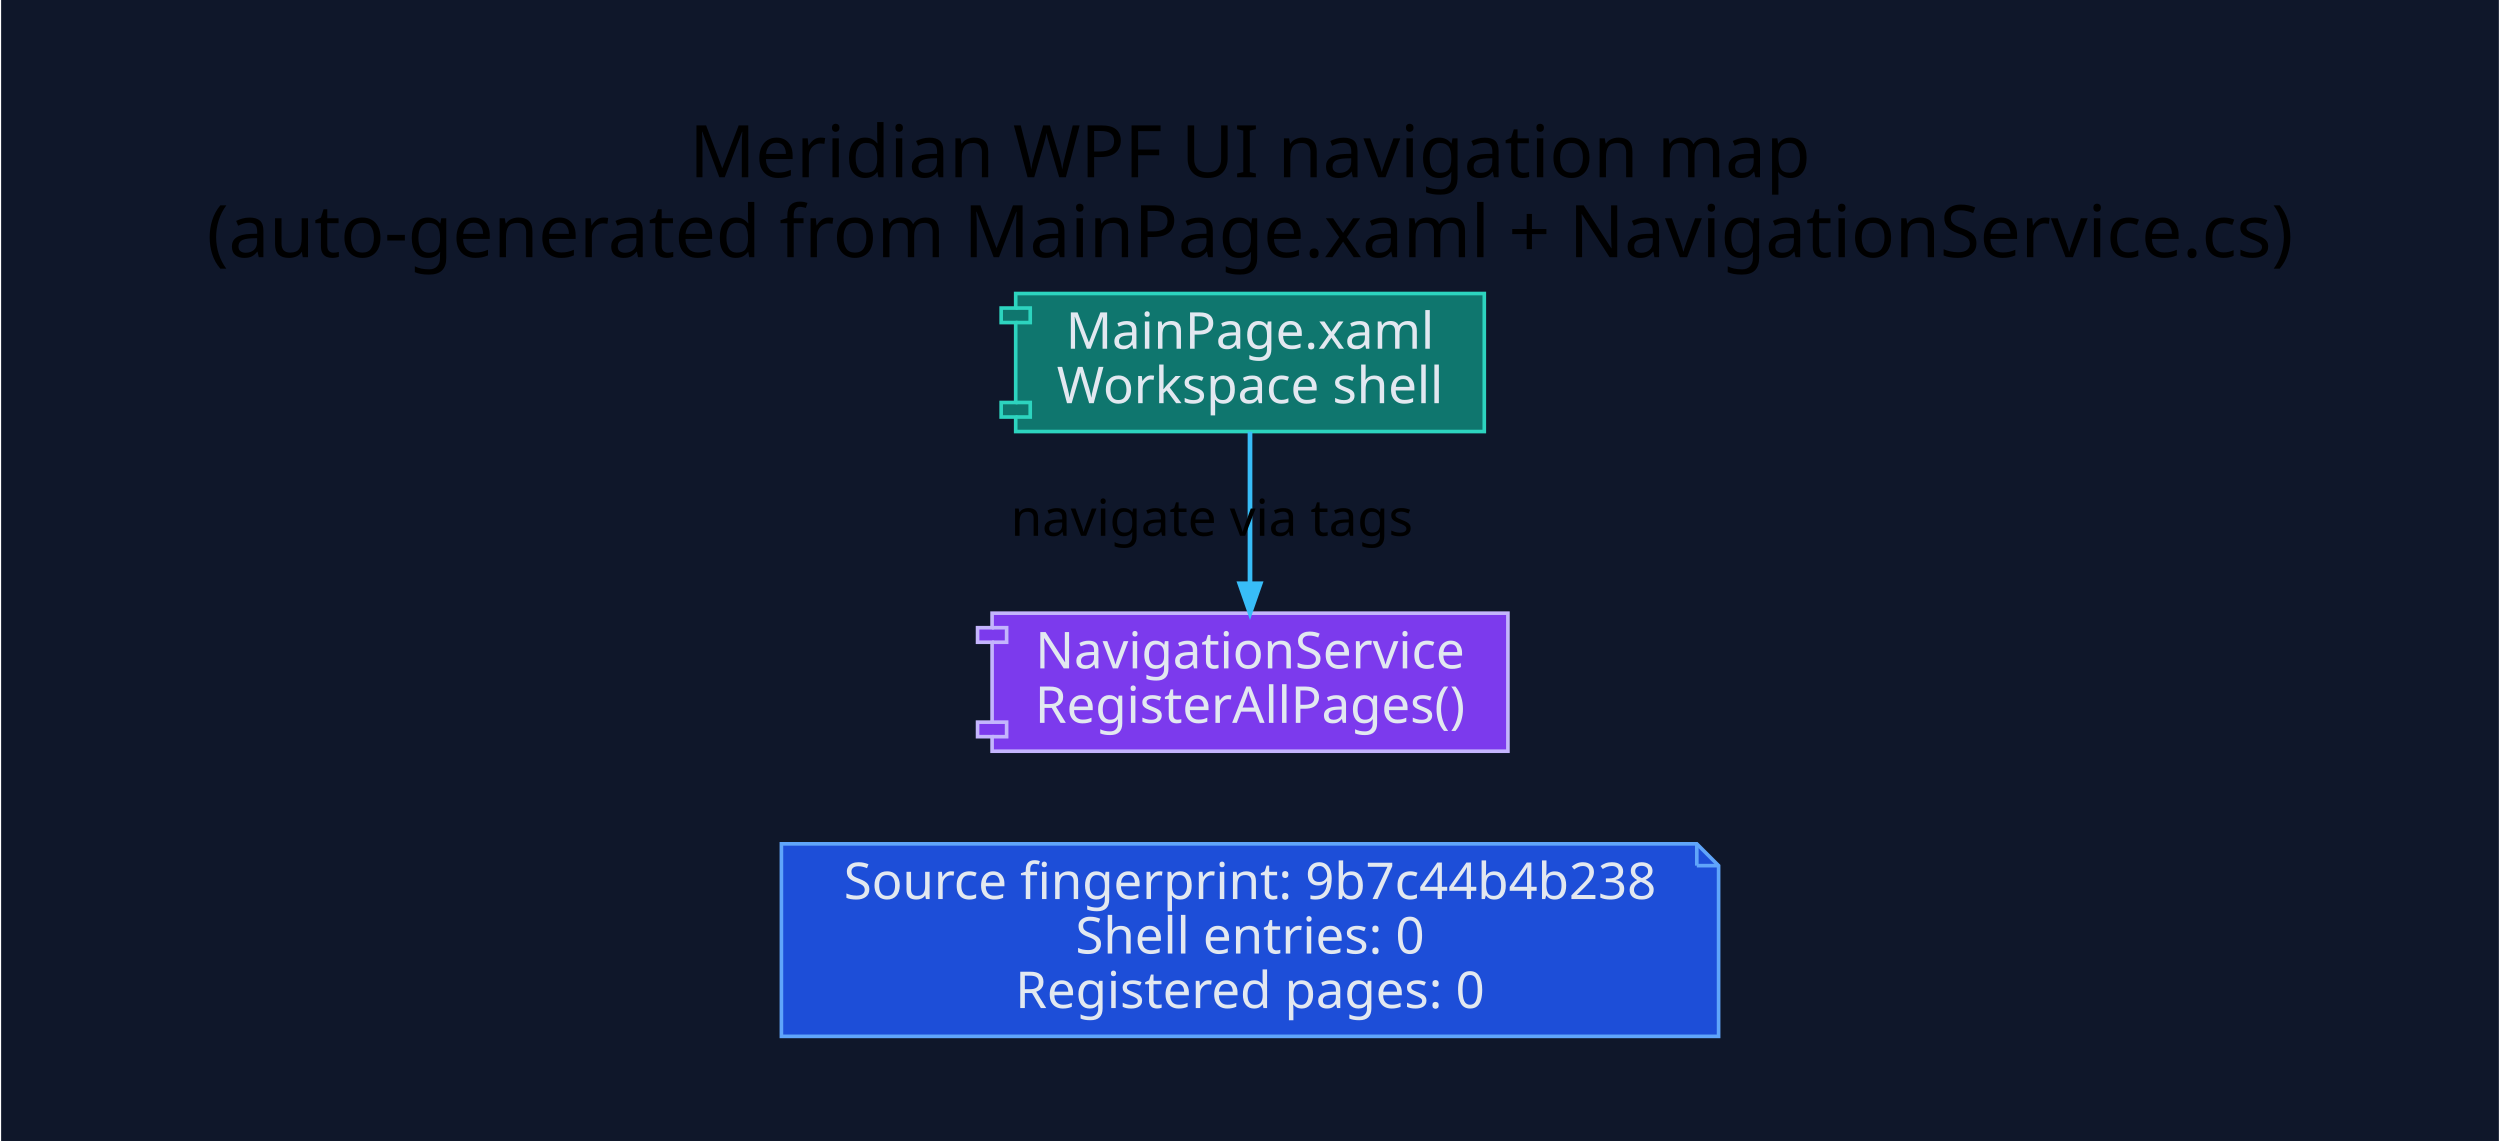
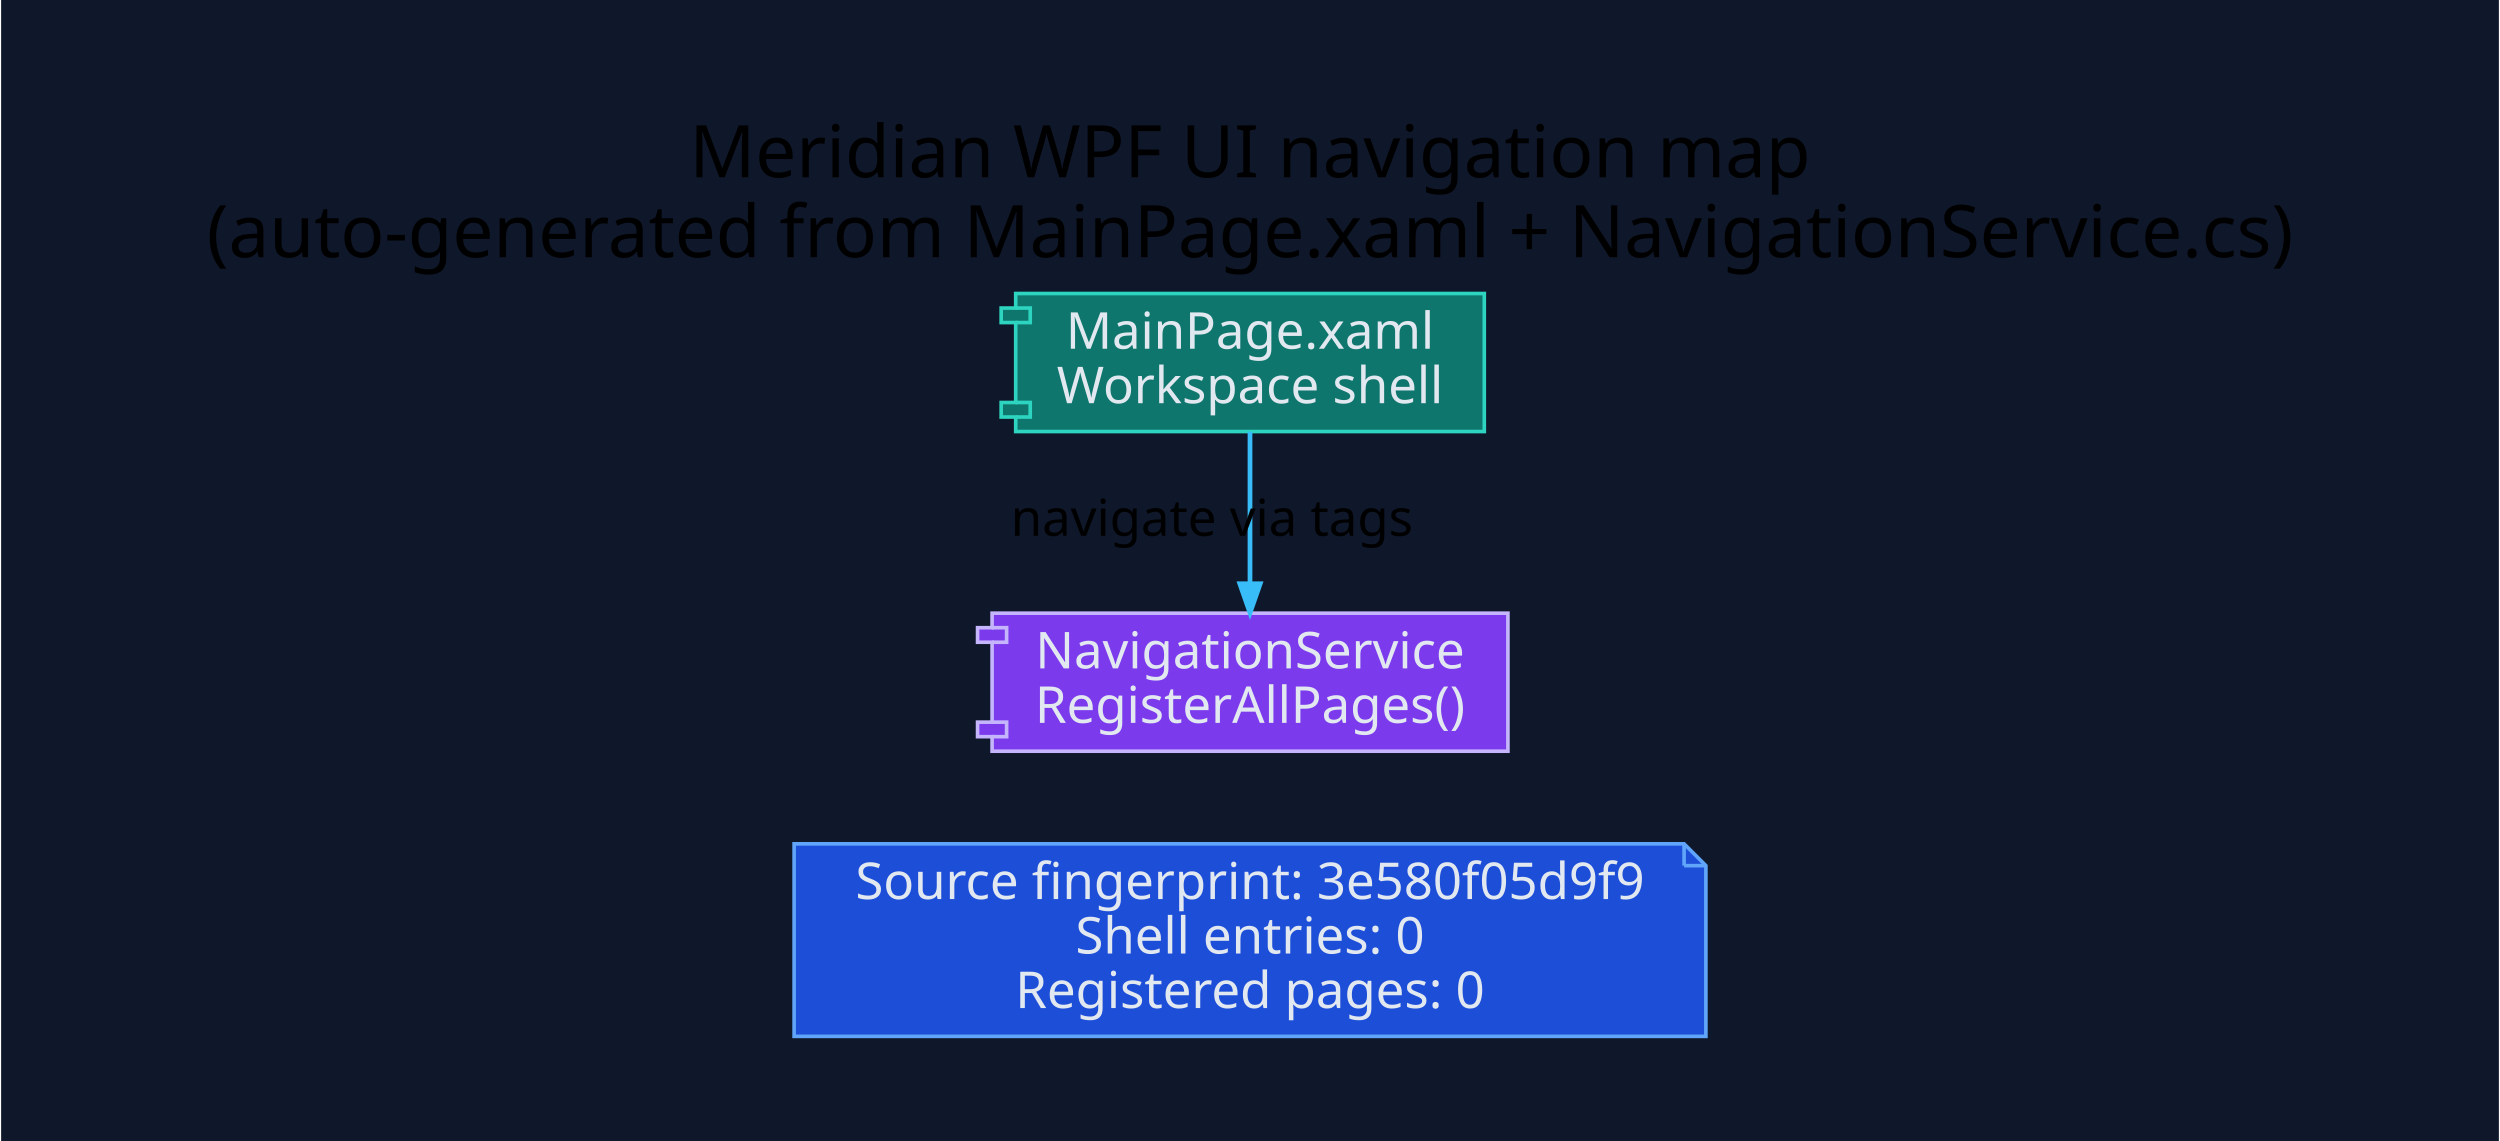
<svg xmlns="http://www.w3.org/2000/svg" width="688pt" height="314pt" viewBox="0.00 0.00 687.60 314.10">
  <g id="graph0" class="graph" transform="scale(1 1) rotate(0) translate(28.8 285.3)">
    <polygon fill="#0f172a" stroke="transparent" points="-28.8,28.8 -28.8,-285.3 658.8,-285.3 658.8,28.8 -28.8,28.8" />
    <text text-anchor="middle" x="315" y="-236.5" font-family="Segoe UI" font-size="20.00">Meridian WPF UI navigation map</text>
    <text text-anchor="middle" x="315" y="-214.5" font-family="Segoe UI" font-size="20.00">(auto-generated from MainPage.xaml + NavigationService.cs)</text>
    <g id="node1" class="node">
-       <polygon fill="#1d4ed8" stroke="#60a5fa" points="438,-53 186,-53 186,0 444,0 444,-47 438,-53" />
-       <polyline fill="none" stroke="#60a5fa" points="438,-53 438,-47 " />
-       <polyline fill="none" stroke="#60a5fa" points="444,-47 438,-47 " />
-       <text text-anchor="middle" x="315" y="-37.8" font-family="Segoe UI" font-size="14.00" fill="#e2e8f0">Source fingerprint: 9b7c44b4b238</text>
+       <polygon fill="#1d4ed8" stroke="#60a5fa" points="434.5,-53 189.5,-53 189.5,0 440.5,0 440.5,-47 434.5,-53" />
+       <polyline fill="none" stroke="#60a5fa" points="434.5,-53 434.5,-47 " />
+       <polyline fill="none" stroke="#60a5fa" points="440.5,-47 434.5,-47 " />
+       <text text-anchor="middle" x="315" y="-37.8" font-family="Segoe UI" font-size="14.00" fill="#e2e8f0">Source fingerprint: 3e580f05d9f9</text>
      <text text-anchor="middle" x="315" y="-22.8" font-family="Segoe UI" font-size="14.00" fill="#e2e8f0">Shell entries: 0</text>
      <text text-anchor="middle" x="315" y="-7.8" font-family="Segoe UI" font-size="14.00" fill="#e2e8f0">Registered pages: 0</text>
    </g>
    <g id="node2" class="node">
      <polygon fill="#0f766e" stroke="#2dd4bf" points="379.5,-204.5 250.5,-204.5 250.5,-200.5 246.5,-200.5 246.5,-196.5 250.5,-196.5 250.5,-174.5 246.5,-174.5 246.5,-170.5 250.5,-170.5 250.5,-166.5 379.5,-166.5 379.5,-204.5" />
      <polyline fill="none" stroke="#2dd4bf" points="250.5,-200.5 254.5,-200.5 254.5,-196.5 250.5,-196.5 " />
      <polyline fill="none" stroke="#2dd4bf" points="250.5,-174.5 254.5,-174.5 254.5,-170.5 250.5,-170.5 " />
      <text text-anchor="middle" x="315" y="-189.3" font-family="Segoe UI" font-size="14.00" fill="#e2e8f0">MainPage.xaml</text>
      <text text-anchor="middle" x="315" y="-174.3" font-family="Segoe UI" font-size="14.00" fill="#e2e8f0">Workspace shell</text>
    </g>
    <g id="node3" class="node">
      <polygon fill="#7c3aed" stroke="#c4b5fd" points="386,-116.5 244,-116.5 244,-112.5 240,-112.5 240,-108.5 244,-108.5 244,-86.5 240,-86.5 240,-82.5 244,-82.5 244,-78.5 386,-78.5 386,-116.5" />
      <polyline fill="none" stroke="#c4b5fd" points="244,-112.5 248,-112.5 248,-108.5 244,-108.5 " />
      <polyline fill="none" stroke="#c4b5fd" points="244,-86.5 248,-86.5 248,-82.5 244,-82.5 " />
      <text text-anchor="middle" x="315" y="-101.3" font-family="Segoe UI" font-size="14.00" fill="#e2e8f0">NavigationService</text>
      <text text-anchor="middle" x="315" y="-86.3" font-family="Segoe UI" font-size="14.00" fill="#e2e8f0">RegisterAllPages()</text>
    </g>
    <g id="edge1" class="edge">
      <path fill="none" stroke="#38bdf8" stroke-width="1.3" d="M315,-166.44C315,-154.23 315,-138.18 315,-124.64" />
      <polygon fill="#38bdf8" stroke="#38bdf8" stroke-width="1.3" points="317.8,-124.59 315,-116.59 312.2,-124.59 317.8,-124.59" />
      <text text-anchor="middle" x="304.5" y="-137.8" font-family="Segoe UI" font-size="14.00">navigate via tags</text>
    </g>
  </g>
</svg>
